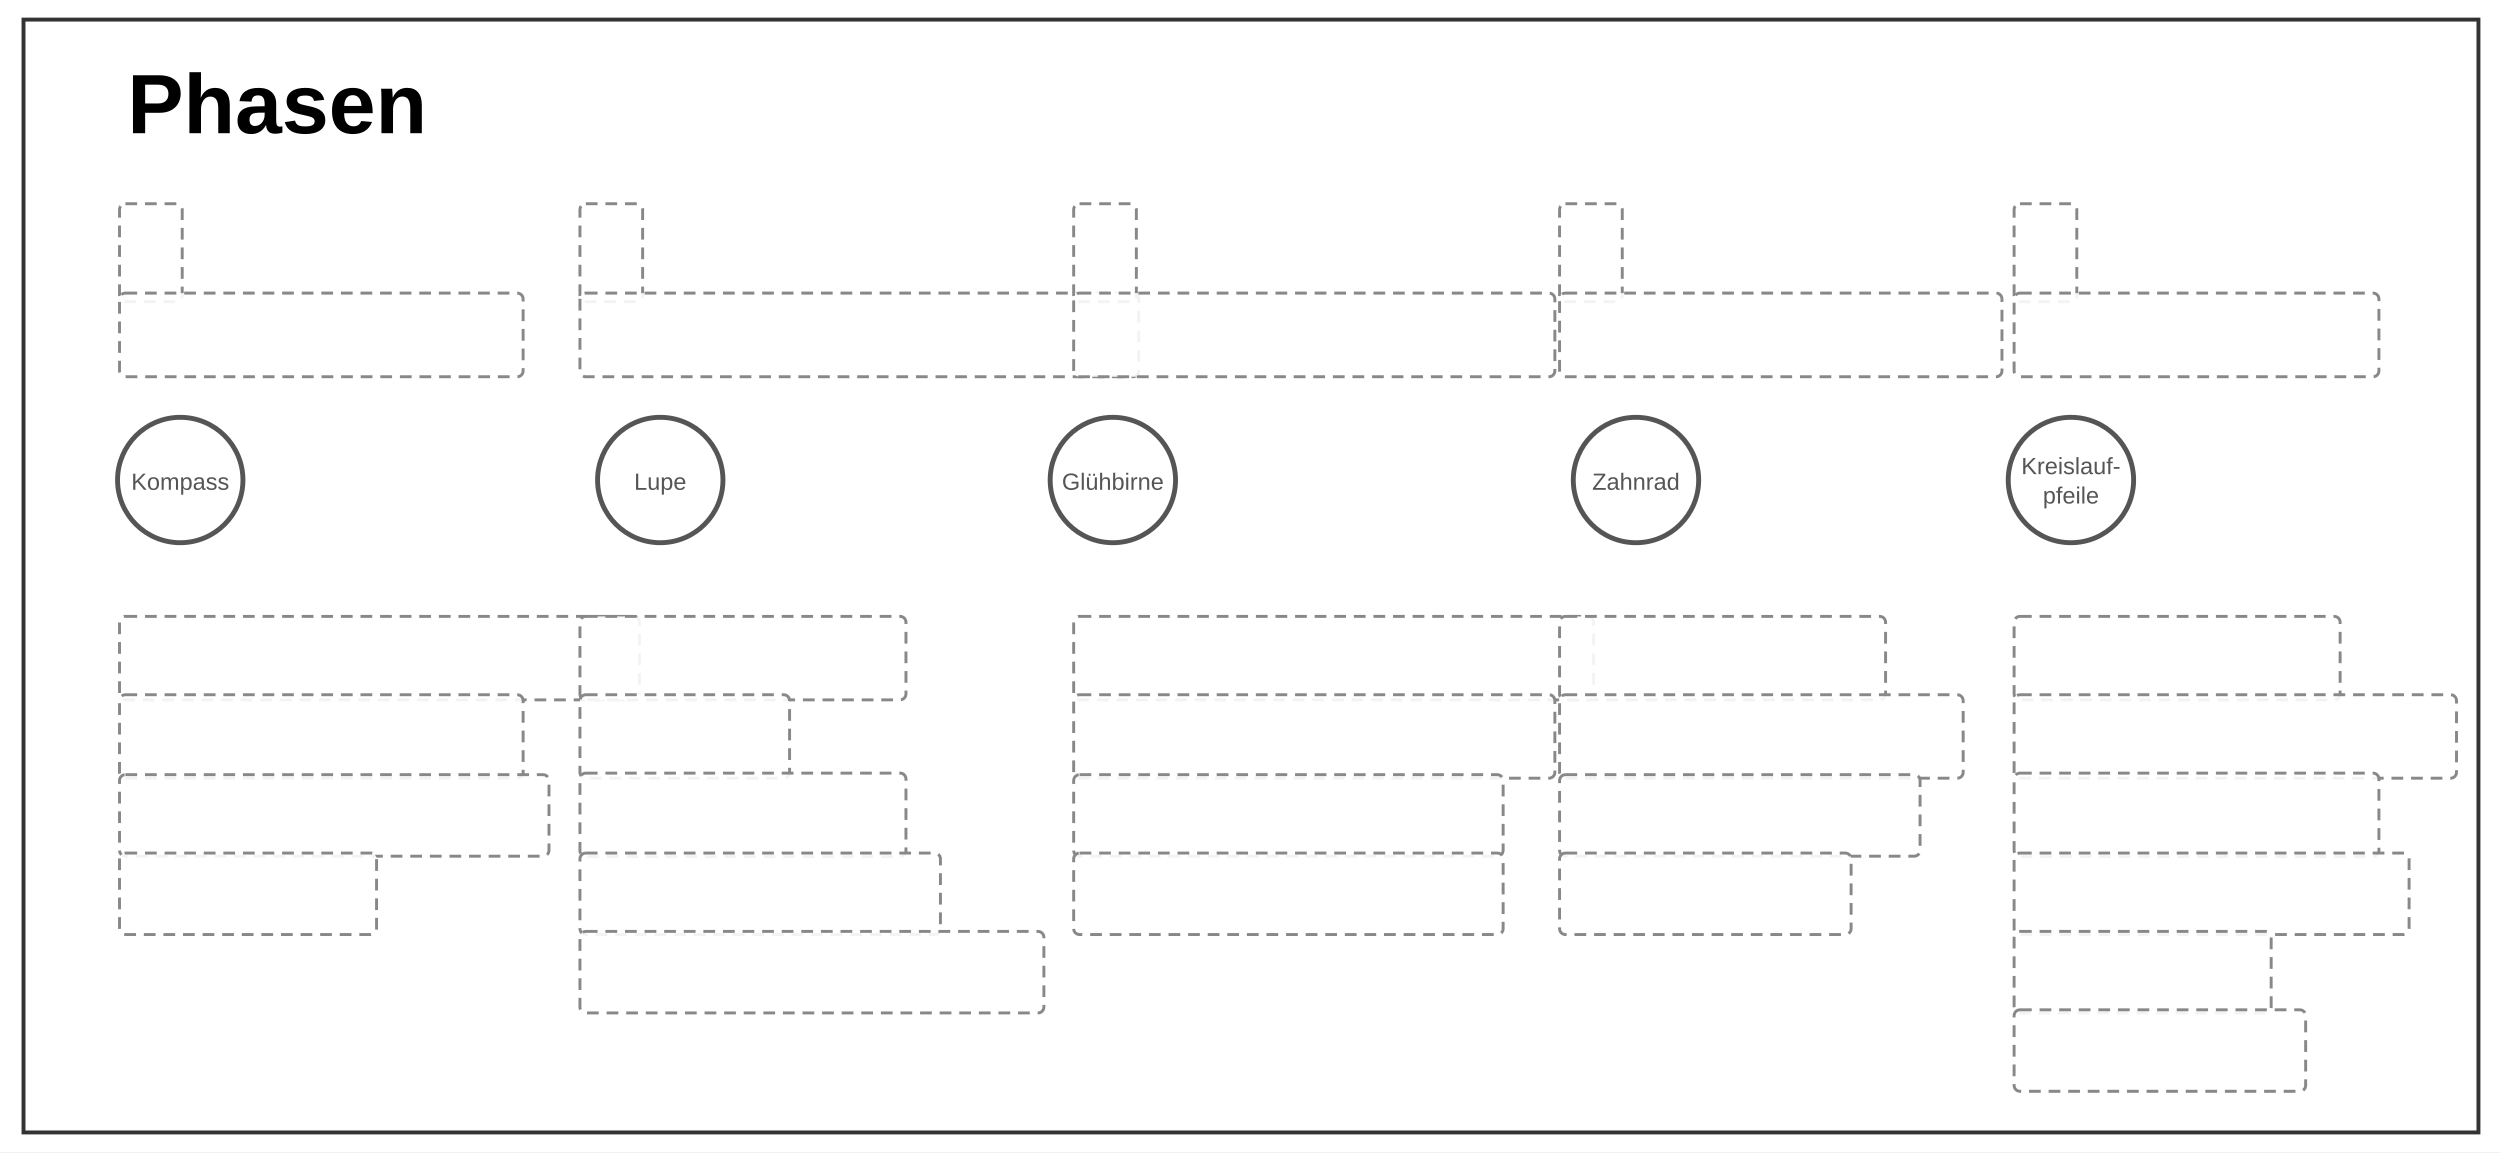
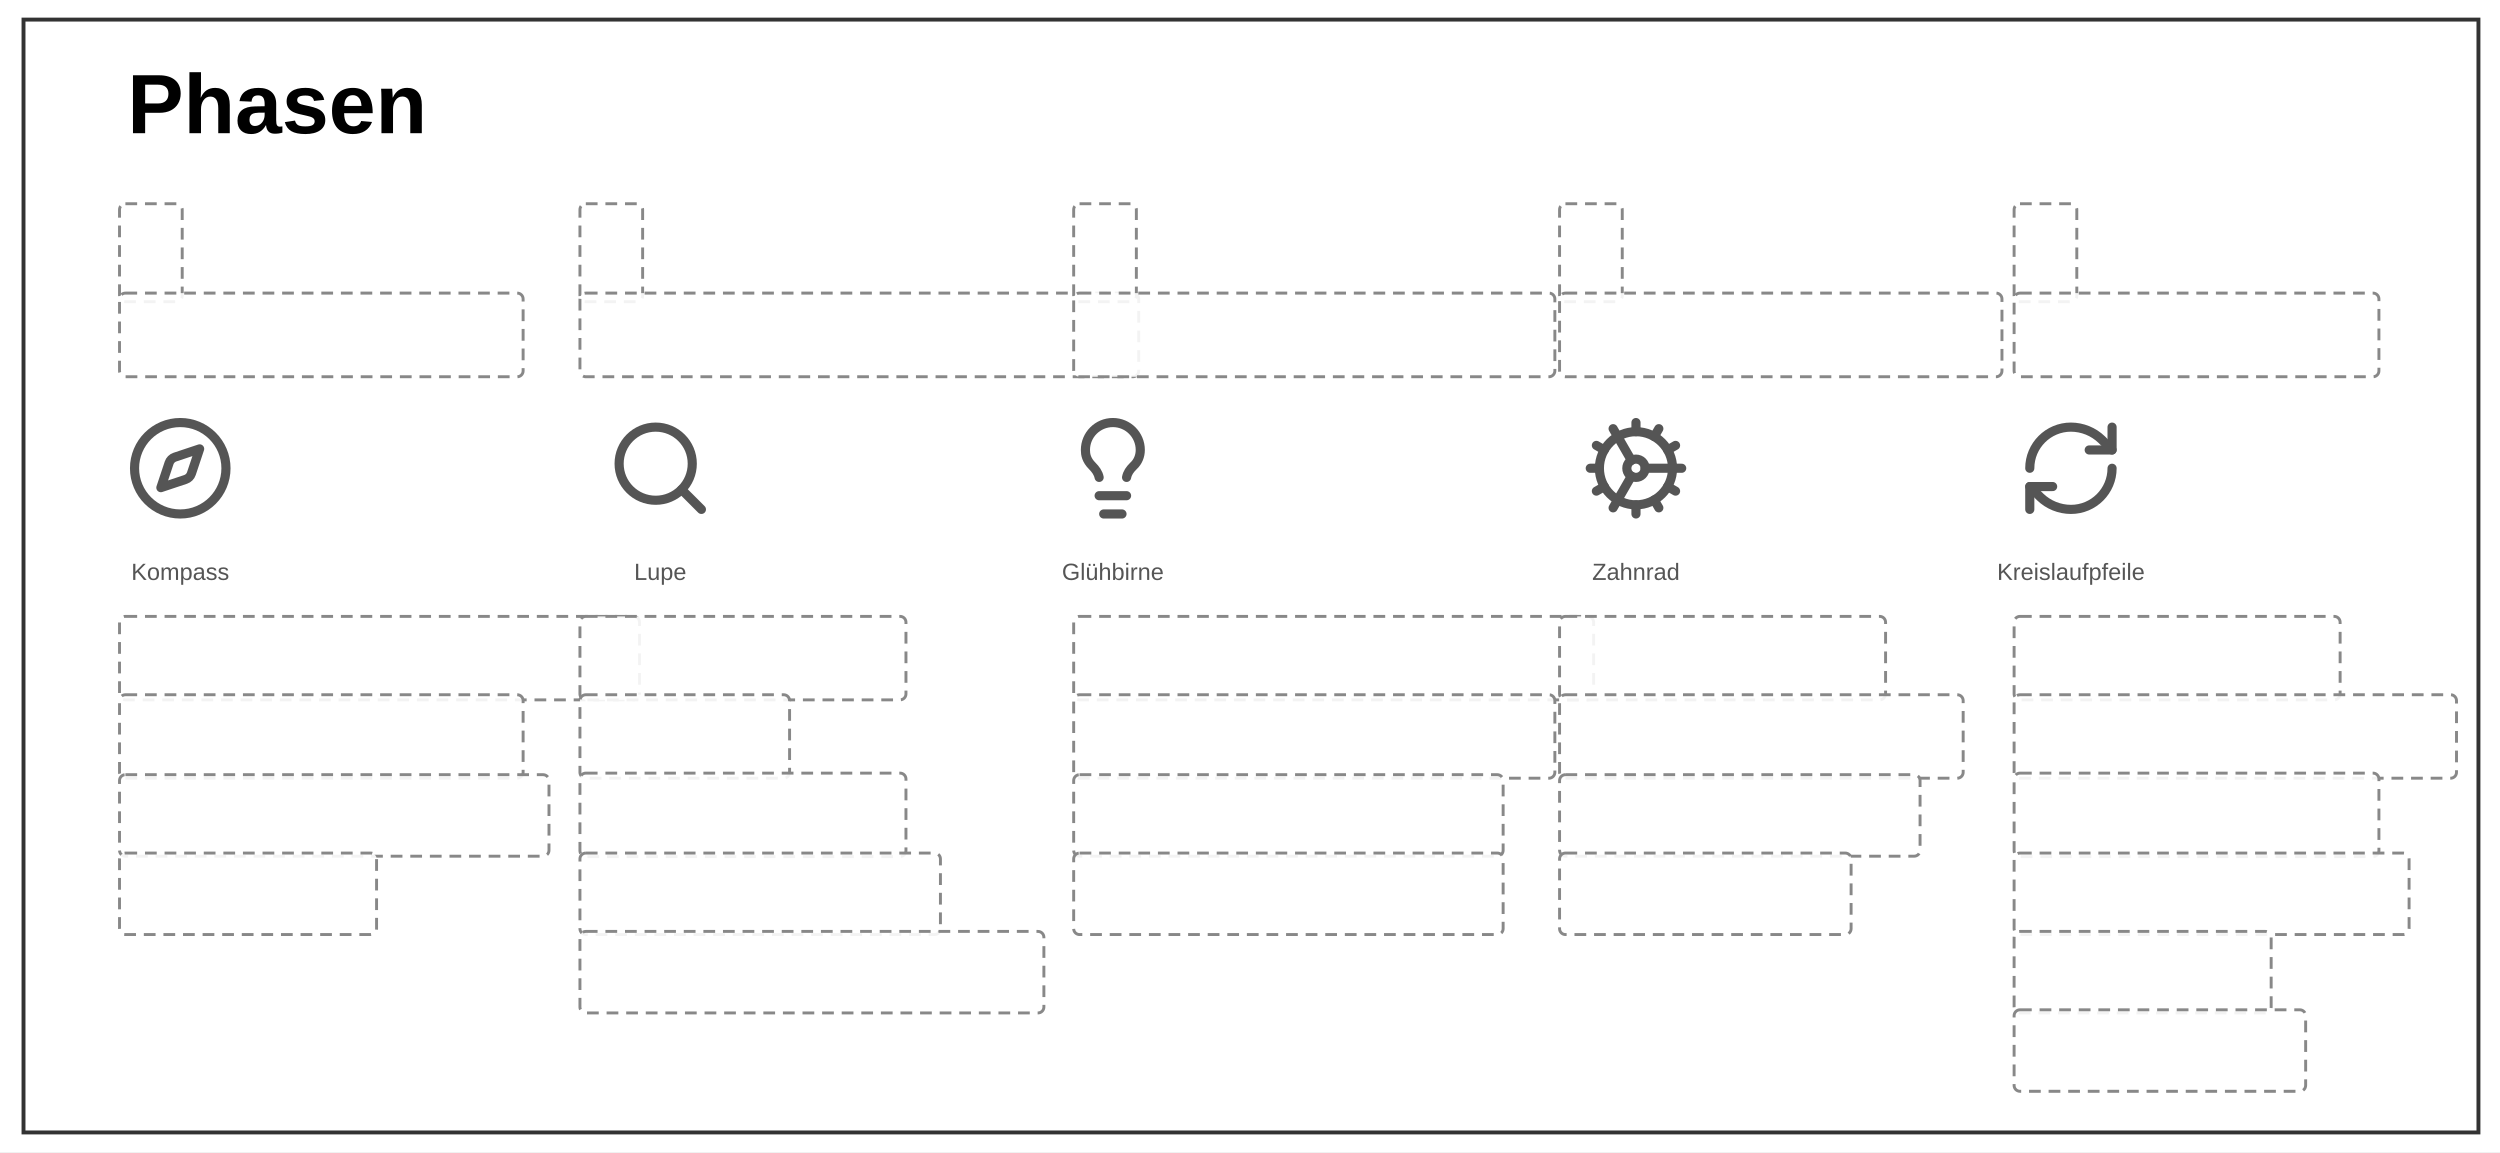
<svg xmlns="http://www.w3.org/2000/svg" viewBox="0 0 1276 588" width="1276" height="588" data-figure-id="abb-39" data-status="faithful" font-family="Arial, Helvetica, sans-serif" data-exercise="blank">
  <rect x="0" y="0" width="1276" height="588" fill="#ffffff" />
  <rect x="12" y="10" width="1253" height="568" fill="none" stroke="#333333" stroke-width="2" />
  <text font-family="Arial, Helvetica, sans-serif" x="65" y="68" font-size="43" font-weight="bold">Phasen</text>
  <rect class="placeholder" x="61.0" y="104.0" width="32.0" height="50.0" fill="#ffffff" fill-opacity="0.9" stroke="#888888" stroke-width="1.5" stroke-dasharray="6 4" rx="3" />
  <rect class="placeholder" x="61.0" y="149.6" width="206.0" height="42.7" fill="#ffffff" fill-opacity="0.9" stroke="#888888" stroke-width="1.5" stroke-dasharray="6 4" rx="3" />
-   <circle cx="92" cy="245" r="32" fill="none" stroke="#555555" stroke-width="2.5" />
-   <text font-family="Arial, Helvetica, sans-serif" x="92" y="250" font-size="12" fill="#555555" text-anchor="middle">Kompass</text>
  <rect class="placeholder" x="61.0" y="314.6" width="265.4" height="42.6" fill="#ffffff" fill-opacity="0.9" stroke="#888888" stroke-width="1.5" stroke-dasharray="6 4" rx="3" />
  <rect class="placeholder" x="61.0" y="354.6" width="206.0" height="42.6" fill="#ffffff" fill-opacity="0.9" stroke="#888888" stroke-width="1.5" stroke-dasharray="6 4" rx="3" />
  <rect class="placeholder" x="61.0" y="395.4" width="219.2" height="41.6" fill="#ffffff" fill-opacity="0.9" stroke="#888888" stroke-width="1.5" stroke-dasharray="6 4" rx="3" />
  <rect class="placeholder" x="61.0" y="435.4" width="131.2" height="41.6" fill="#ffffff" fill-opacity="0.9" stroke="#888888" stroke-width="1.5" stroke-dasharray="6 4" rx="3" />
  <rect class="placeholder" x="296.0" y="104.0" width="32.0" height="50.0" fill="#ffffff" fill-opacity="0.9" stroke="#888888" stroke-width="1.5" stroke-dasharray="6 4" rx="3" />
  <rect class="placeholder" x="296.0" y="149.6" width="285.2" height="42.7" fill="#ffffff" fill-opacity="0.9" stroke="#888888" stroke-width="1.5" stroke-dasharray="6 4" rx="3" />
-   <circle cx="337" cy="245" r="32" fill="none" stroke="#555555" stroke-width="2.5" />
-   <text font-family="Arial, Helvetica, sans-serif" x="337" y="250" font-size="12" fill="#555555" text-anchor="middle">Lupe</text>
  <rect class="placeholder" x="296.0" y="314.6" width="166.4" height="42.6" fill="#ffffff" fill-opacity="0.9" stroke="#888888" stroke-width="1.5" stroke-dasharray="6 4" rx="3" />
  <rect class="placeholder" x="296.0" y="354.6" width="107.0" height="42.6" fill="#ffffff" fill-opacity="0.9" stroke="#888888" stroke-width="1.5" stroke-dasharray="6 4" rx="3" />
  <rect class="placeholder" x="296.0" y="394.6" width="166.4" height="42.6" fill="#ffffff" fill-opacity="0.9" stroke="#888888" stroke-width="1.5" stroke-dasharray="6 4" rx="3" />
  <rect class="placeholder" x="296.0" y="435.4" width="184.0" height="41.6" fill="#ffffff" fill-opacity="0.9" stroke="#888888" stroke-width="1.5" stroke-dasharray="6 4" rx="3" />
  <rect class="placeholder" x="296.0" y="475.4" width="236.8" height="41.6" fill="#ffffff" fill-opacity="0.9" stroke="#888888" stroke-width="1.5" stroke-dasharray="6 4" rx="3" />
  <rect class="placeholder" x="548.0" y="104.0" width="32.0" height="50.0" fill="#ffffff" fill-opacity="0.9" stroke="#888888" stroke-width="1.5" stroke-dasharray="6 4" rx="3" />
  <rect class="placeholder" x="548.0" y="149.6" width="245.6" height="42.7" fill="#ffffff" fill-opacity="0.9" stroke="#888888" stroke-width="1.5" stroke-dasharray="6 4" rx="3" />
-   <circle cx="568" cy="245" r="32" fill="none" stroke="#555555" stroke-width="2.5" />
-   <text font-family="Arial, Helvetica, sans-serif" x="568" y="250" font-size="12" fill="#555555" text-anchor="middle">Glühbirne</text>
  <rect class="placeholder" x="548.0" y="314.6" width="265.4" height="42.6" fill="#ffffff" fill-opacity="0.9" stroke="#888888" stroke-width="1.5" stroke-dasharray="6 4" rx="3" />
  <rect class="placeholder" x="548.0" y="354.6" width="245.6" height="42.6" fill="#ffffff" fill-opacity="0.9" stroke="#888888" stroke-width="1.5" stroke-dasharray="6 4" rx="3" />
  <rect class="placeholder" x="548.0" y="395.4" width="219.2" height="41.6" fill="#ffffff" fill-opacity="0.9" stroke="#888888" stroke-width="1.5" stroke-dasharray="6 4" rx="3" />
  <rect class="placeholder" x="548.0" y="435.4" width="219.2" height="41.6" fill="#ffffff" fill-opacity="0.9" stroke="#888888" stroke-width="1.5" stroke-dasharray="6 4" rx="3" />
  <rect class="placeholder" x="796.0" y="104.0" width="32.0" height="50.0" fill="#ffffff" fill-opacity="0.9" stroke="#888888" stroke-width="1.5" stroke-dasharray="6 4" rx="3" />
  <rect class="placeholder" x="796.0" y="149.6" width="225.8" height="42.7" fill="#ffffff" fill-opacity="0.9" stroke="#888888" stroke-width="1.5" stroke-dasharray="6 4" rx="3" />
-   <circle cx="835" cy="245" r="32" fill="none" stroke="#555555" stroke-width="2.5" />
-   <text font-family="Arial, Helvetica, sans-serif" x="835" y="250" font-size="12" fill="#555555" text-anchor="middle">Zahnrad</text>
  <rect class="placeholder" x="796.0" y="314.6" width="166.4" height="42.6" fill="#ffffff" fill-opacity="0.9" stroke="#888888" stroke-width="1.5" stroke-dasharray="6 4" rx="3" />
  <rect class="placeholder" x="796.0" y="354.6" width="206.0" height="42.6" fill="#ffffff" fill-opacity="0.9" stroke="#888888" stroke-width="1.5" stroke-dasharray="6 4" rx="3" />
  <rect class="placeholder" x="796.0" y="395.4" width="184.0" height="41.6" fill="#ffffff" fill-opacity="0.9" stroke="#888888" stroke-width="1.5" stroke-dasharray="6 4" rx="3" />
  <rect class="placeholder" x="796.0" y="435.4" width="148.8" height="41.6" fill="#ffffff" fill-opacity="0.9" stroke="#888888" stroke-width="1.5" stroke-dasharray="6 4" rx="3" />
  <rect class="placeholder" x="1028.0" y="104.0" width="32.0" height="50.0" fill="#ffffff" fill-opacity="0.9" stroke="#888888" stroke-width="1.5" stroke-dasharray="6 4" rx="3" />
  <rect class="placeholder" x="1028.0" y="149.6" width="186.2" height="42.7" fill="#ffffff" fill-opacity="0.9" stroke="#888888" stroke-width="1.5" stroke-dasharray="6 4" rx="3" />
-   <circle cx="1057" cy="245" r="32" fill="none" stroke="#555555" stroke-width="2.5" />
-   <text font-family="Arial, Helvetica, sans-serif" x="1057" y="242" font-size="12" fill="#555555" text-anchor="middle">Kreislauf-</text>
-   <text font-family="Arial, Helvetica, sans-serif" x="1057" y="257" font-size="12" fill="#555555" text-anchor="middle">pfeile</text>
  <rect class="placeholder" x="1028.0" y="314.6" width="166.4" height="42.6" fill="#ffffff" fill-opacity="0.9" stroke="#888888" stroke-width="1.5" stroke-dasharray="6 4" rx="3" />
  <rect class="placeholder" x="1028.0" y="354.6" width="225.8" height="42.6" fill="#ffffff" fill-opacity="0.9" stroke="#888888" stroke-width="1.5" stroke-dasharray="6 4" rx="3" />
  <rect class="placeholder" x="1028.0" y="394.6" width="186.2" height="42.6" fill="#ffffff" fill-opacity="0.9" stroke="#888888" stroke-width="1.5" stroke-dasharray="6 4" rx="3" />
  <rect class="placeholder" x="1028.0" y="435.4" width="201.6" height="41.6" fill="#ffffff" fill-opacity="0.9" stroke="#888888" stroke-width="1.5" stroke-dasharray="6 4" rx="3" />
  <rect class="placeholder" x="1028.0" y="475.4" width="131.2" height="41.6" fill="#ffffff" fill-opacity="0.9" stroke="#888888" stroke-width="1.5" stroke-dasharray="6 4" rx="3" />
  <rect class="placeholder" x="1028.0" y="515.4" width="148.8" height="41.6" fill="#ffffff" fill-opacity="0.9" stroke="#888888" stroke-width="1.5" stroke-dasharray="6 4" rx="3" />
+   <g data-icon-query="compass" data-icon-box="64.0 211 56 56" data-icon-color="#555555">
+     <g data-library-icon="lucide:compass" transform="translate(64 211) scale(2.33333)">
+       <g fill="none" stroke="#555555" stroke-linecap="round" stroke-linejoin="round" stroke-width="2">
+         <circle cx="12" cy="12" r="10" />
+         <path d="m16.24 7.76l-1.804 5.411a2 2 0 0 1-1.265 1.265L7.76 16.24l1.804-5.411a2 2 0 0 1 1.265-1.265z" />
+       </g>
+     </g>
+     <text x="92.0" y="296" font-size="12" fill="#555555" text-anchor="middle" font-family="Arial, Helvetica, sans-serif">Kompass</text>
+   </g>
+   <g data-icon-query="search" data-icon-box="309.0 211 56 56" data-icon-color="#555555">
+     <g data-library-icon="lucide:search" transform="translate(309 211) scale(2.33333)">
+       <g fill="none" stroke="#555555" stroke-linecap="round" stroke-linejoin="round" stroke-width="2">
+         <path d="m21 21l-4.34-4.34" />
+         <circle cx="11" cy="11" r="8" />
+       </g>
+     </g>
+     <text x="337.0" y="296" font-size="12" fill="#555555" text-anchor="middle" font-family="Arial, Helvetica, sans-serif">Lupe</text>
+   </g>
+   <g data-icon-query="lightbulb" data-icon-box="540.0 211 56 56" data-icon-color="#555555">
+     <g data-library-icon="lucide:lightbulb" transform="translate(540 211) scale(2.33333)">
+       <path fill="none" stroke="#555555" stroke-linecap="round" stroke-linejoin="round" stroke-width="2" d="M15 14c.2-1 .7-1.7 1.5-2.5c1-.9 1.5-2.2 1.5-3.5A6 6 0 0 0 6 8c0 1 .2 2.2 1.5 3.5c.7.7 1.3 1.5 1.5 2.5m0 4h6m-5 4h4" />
+     </g>
+     <text x="568.0" y="296" font-size="12" fill="#555555" text-anchor="middle" font-family="Arial, Helvetica, sans-serif">Glühbirne</text>
+   </g>
+   <g data-icon-query="cog" data-icon-box="807.0 211 56 56" data-icon-color="#555555">
+     <g data-library-icon="lucide:cog" transform="translate(807 211) scale(2.33333)">
+       <g fill="none" stroke="#555555" stroke-linecap="round" stroke-linejoin="round" stroke-width="2">
+         <path d="M11 10.27L7 3.34m4 10.39l-4 6.93M12 22v-2m0-18v2m2 8h8m-5 8.66l-1-1.73m1-15.59l-1 1.73M2 12h2m16.66 5l-1.73-1m1.73-9l-1.73 1M3.34 17l1.73-1M3.34 7l1.73 1" />
+         <circle cx="12" cy="12" r="2" />
+         <circle cx="12" cy="12" r="8" />
+       </g>
+     </g>
+     <text x="835.0" y="296" font-size="12" fill="#555555" text-anchor="middle" font-family="Arial, Helvetica, sans-serif">Zahnrad</text>
+   </g>
+   <g data-icon-query="refresh-cw" data-icon-box="1029.0 211 56 56" data-icon-color="#555555">
+     <g data-library-icon="lucide:refresh-cw" transform="translate(1029 211) scale(2.33333)">
+       <g fill="none" stroke="#555555" stroke-linecap="round" stroke-linejoin="round" stroke-width="2">
+         <path d="M3 12a9 9 0 0 1 9-9a9.75 9.75 0 0 1 6.74 2.74L21 8" />
+         <path d="M21 3v5h-5m5 4a9 9 0 0 1-9 9a9.75 9.75 0 0 1-6.74-2.74L3 16" />
+         <path d="M8 16H3v5" />
+       </g>
+     </g>
+     <text x="1057.0" y="296" font-size="12" fill="#555555" text-anchor="middle" font-family="Arial, Helvetica, sans-serif">Kreislaufpfeile</text>
+   </g>
</svg>
